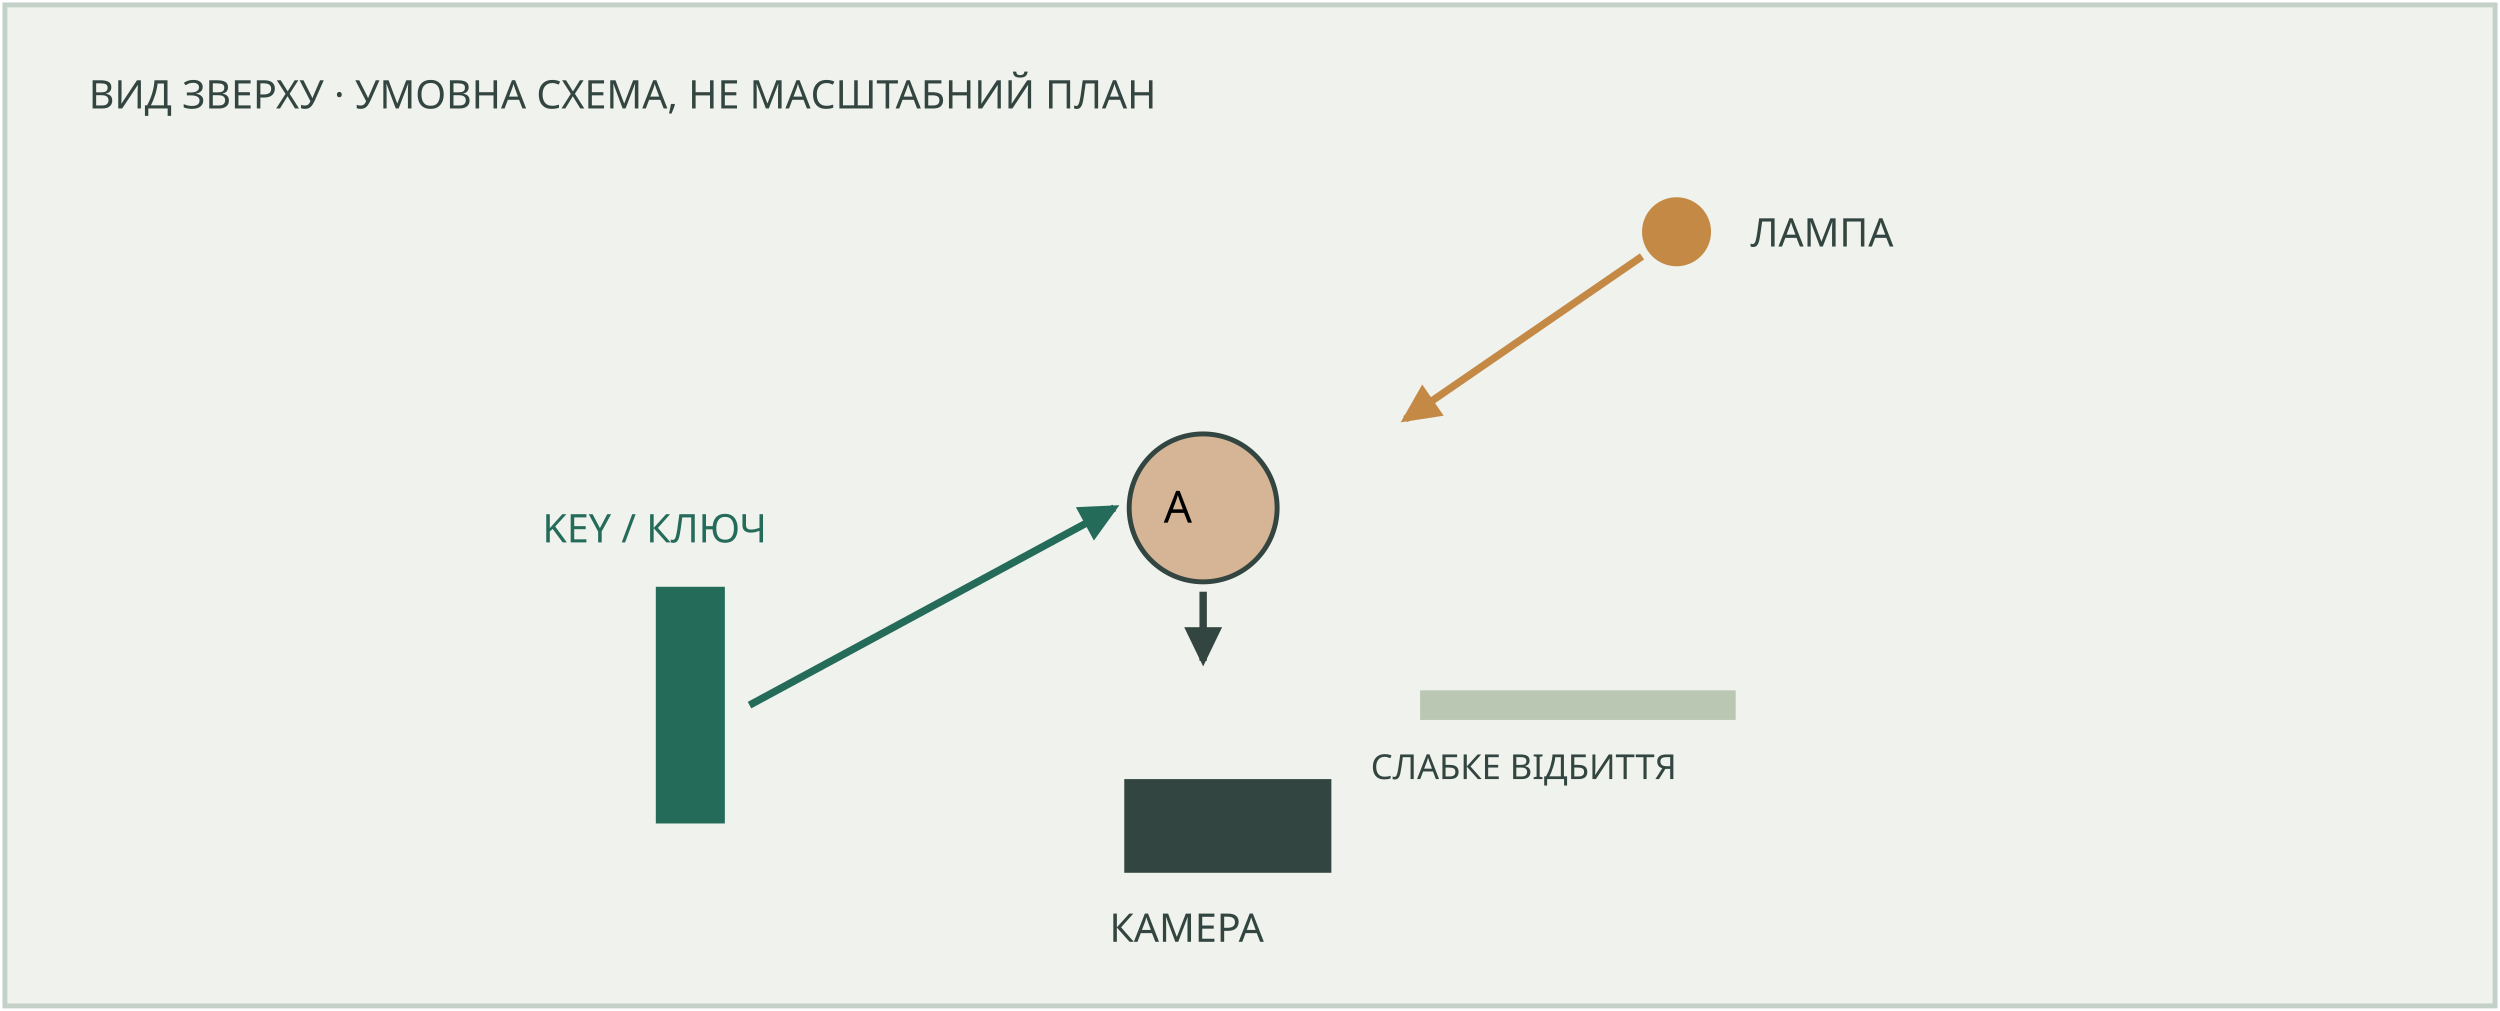
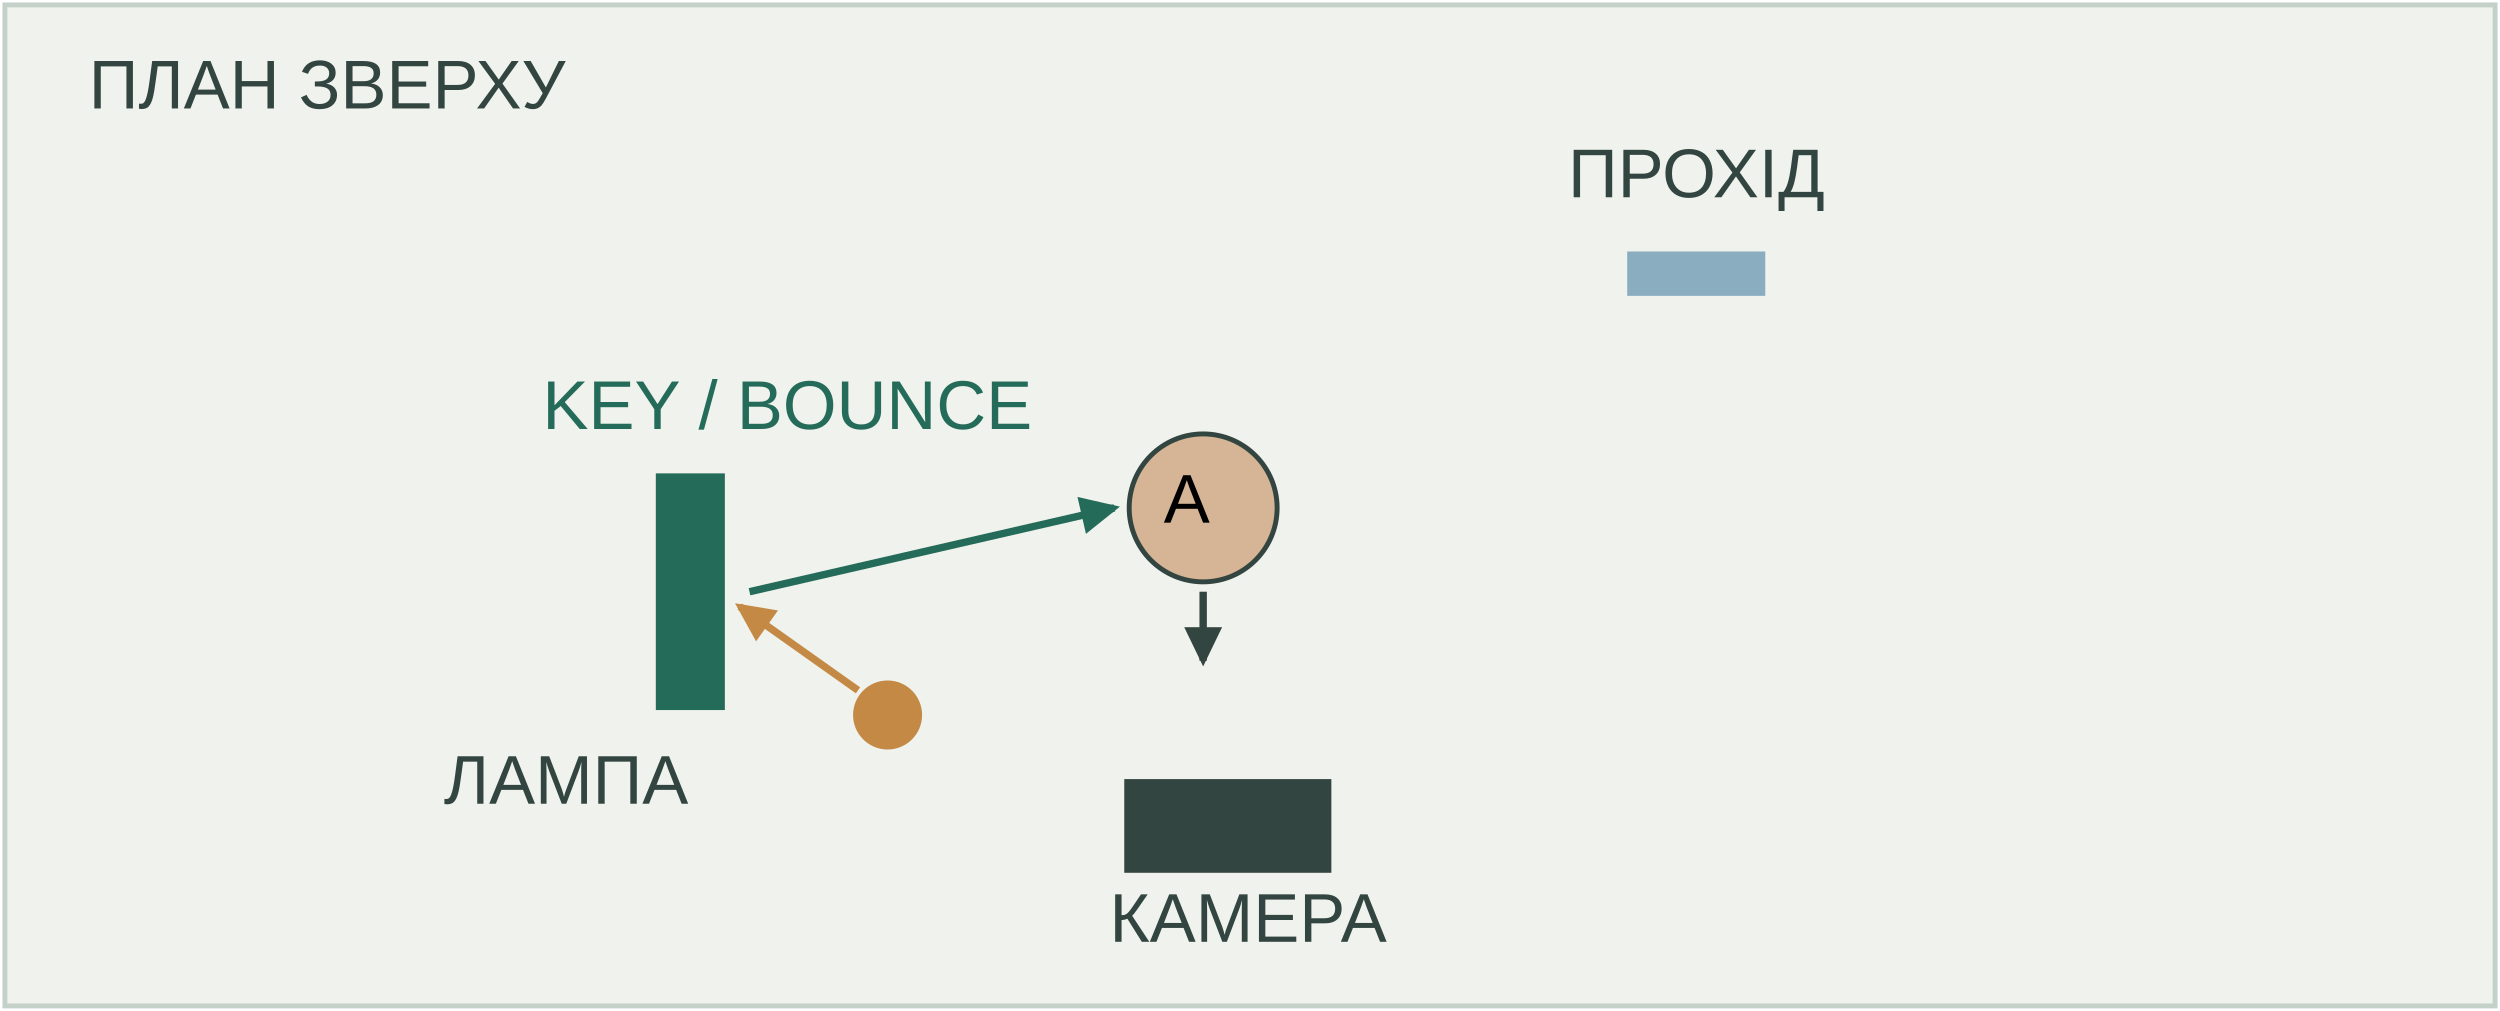
<svg xmlns="http://www.w3.org/2000/svg" width="507" height="205" preserveAspectRatio="xMinYMin meet" viewBox="0 0 507 205" version="1.0" fill-rule="evenodd">
  <clipPath id="clip">
    <rect x="0" y="0" width="507" height="205" />
  </clipPath>
  <g id="group" transform="scale(1,-1) translate(0,-205)" style="clip-path: url(#clip)">
    <g transform="">
      <rect x="1" y="1" width="505" height="203" rx="8" ry="0" style="stroke: rgb(77%,82%,79%); stroke-linecap: butt; stroke-width: 1; fill: rgb(94%,95%,93%); fill-rule: evenodd;" />
-       <text x="18" y="183" style="font-family: ArialU; font-size: 8px;fill: rgb(20%,27%,25%); stroke:none;" transform="translate(0,366) scale(1,-1)">ВИД ЗВЕРХУ · УМОВНА СХЕМА, НЕ МАСШТАБНИЙ ПЛАН</text>
+       <text x="18" y="183" style="font-family: Arial; font-size: 14px;fill: rgb(20%,27%,25%); stroke:none;" transform="translate(0,366) scale(1,-1)">ПЛАН ЗВЕРХУ</text>
      <circle cx="244" cy="102" r="15" style="stroke: rgb(20%,27%,25%); stroke-linecap: butt; stroke-width: 1; fill: rgb(84%,71%,59%); fill-rule: evenodd;" />
-       <text x="236" y="99" style="font-family: ArialUB; font-size: 9px;fill: rgb(0%,0%,0%); stroke:none;" transform="translate(0,198) scale(1,-1)">A</text>
+       <text x="236" y="99" style="font-family: Arial; font-size: 14px;fill: rgb(0%,0%,0%); stroke:none;" transform="translate(0,198) scale(1,-1)">A</text>
      <path d="M 244,85 L 244,71 Z" style="stroke: rgb(20%,27%,25%); stroke-linecap: butt; stroke-width: 1.5;" />
      <polygon points="244 71, 247.045 77.303, 240.955 77.303" style="stroke: rgb(20%,27%,25%); stroke-linecap: butt; stroke-width: 1; fill: rgb(20%,27%,25%); fill-rule: evenodd;" />
      <rect x="228" y="28" width="42" height="19" style="stroke: none; stroke-linecap: butt; stroke-width: 1; fill: rgb(20%,27%,25%); fill-rule: evenodd;" />
-       <text x="225" y="14" style="font-family: ArialU; font-size: 8px;fill: rgb(20%,27%,25%); stroke:none;" transform="translate(0,28) scale(1,-1)">КАМЕРА</text>
-       <rect x="133" y="38" width="14" height="48" style="stroke: none; stroke-linecap: butt; stroke-width: 1; fill: rgb(14%,42%,35%); fill-rule: evenodd;" />
-       <text x="110" y="95" style="font-family: ArialUB; font-size: 8px;fill: rgb(14%,42%,35%); stroke:none;" transform="translate(0,190) scale(1,-1)">KEY / КЛЮЧ</text>
-       <path d="M 152,62 L 226,102 Z" style="stroke: rgb(14%,42%,35%); stroke-linecap: butt; stroke-width: 1.5;" />
-       <polygon points="226 102, 219.007 101.681, 221.903 96.324" style="stroke: rgb(14%,42%,35%); stroke-linecap: butt; stroke-width: 1; fill: rgb(14%,42%,35%); fill-rule: evenodd;" />
-       <circle cx="340" cy="158" r="7" style="stroke: none; stroke-linecap: butt; stroke-width: 1; fill: rgb(77%,54%,27%); fill-rule: evenodd;" />
-       <text x="355" y="155" style="font-family: ArialU; font-size: 8px;fill: rgb(20%,27%,25%); stroke:none;" transform="translate(0,310) scale(1,-1)">ЛАМПА</text>
-       <path d="M 333,153 L 285,120 Z" style="stroke: rgb(77%,54%,27%); stroke-linecap: butt; stroke-width: 1.5;" />
-       <polygon points="285 120, 291.919 121.062, 288.469 126.08" style="stroke: rgb(77%,54%,27%); stroke-linecap: butt; stroke-width: 1; fill: rgb(77%,54%,27%); fill-rule: evenodd;" />
-       <rect x="288" y="59" width="64" height="6" style="stroke: none; stroke-linecap: butt; stroke-width: 1; fill: rgb(73%,78%,70%); fill-rule: evenodd;" />
-       <text x="278" y="47" style="font-family: ArialU; font-size: 7px;fill: rgb(20%,27%,25%); stroke:none;" transform="translate(0,94) scale(1,-1)">СЛАБКЕ ВІДБИТТЯ</text>
+       <text x="225" y="14" style="font-family: Arial; font-size: 14px;fill: rgb(20%,27%,25%); stroke:none;" transform="translate(0,28) scale(1,-1)">КАМЕРА</text>
+       <rect x="133" y="61" width="14" height="48" style="stroke: none; stroke-linecap: butt; stroke-width: 1; fill: rgb(14%,42%,35%); fill-rule: evenodd;" />
+       <text x="110" y="118" style="font-family: Arial; font-size: 14px;fill: rgb(14%,42%,35%); stroke:none;" transform="translate(0,236) scale(1,-1)">KEY / BOUNCE</text>
+       <path d="M 152,85 L 226,102 Z" style="stroke: rgb(14%,42%,35%); stroke-linecap: butt; stroke-width: 1.5;" />
+       <polygon points="226 102, 219.175 103.556, 220.539 97.621" style="stroke: rgb(14%,42%,35%); stroke-linecap: butt; stroke-width: 1; fill: rgb(14%,42%,35%); fill-rule: evenodd;" />
+       <circle cx="180" cy="60" r="7" style="stroke: none; stroke-linecap: butt; stroke-width: 1; fill: rgb(77%,54%,27%); fill-rule: evenodd;" />
+       <text x="90" y="42" style="font-family: Arial; font-size: 14px;fill: rgb(20%,27%,25%); stroke:none;" transform="translate(0,84) scale(1,-1)">ЛАМПА</text>
+       <path d="M 174,65 L 150,82 Z" style="stroke: rgb(77%,54%,27%); stroke-linecap: butt; stroke-width: 1.5;" />
+       <polygon points="150 82, 153.384 75.872, 156.903 80.841" style="stroke: rgb(77%,54%,27%); stroke-linecap: butt; stroke-width: 1; fill: rgb(77%,54%,27%); fill-rule: evenodd;" />
+       <rect x="330" y="145" width="28" height="9" style="stroke: none; stroke-linecap: butt; stroke-width: 1; fill: rgb(54%,68%,75%); fill-rule: evenodd;" />
+       <text x="318" y="165" style="font-family: Arial; font-size: 14px;fill: rgb(20%,27%,25%); stroke:none;" transform="translate(0,330) scale(1,-1)">ПРОХІД</text>
    </g>
  </g>
</svg>
